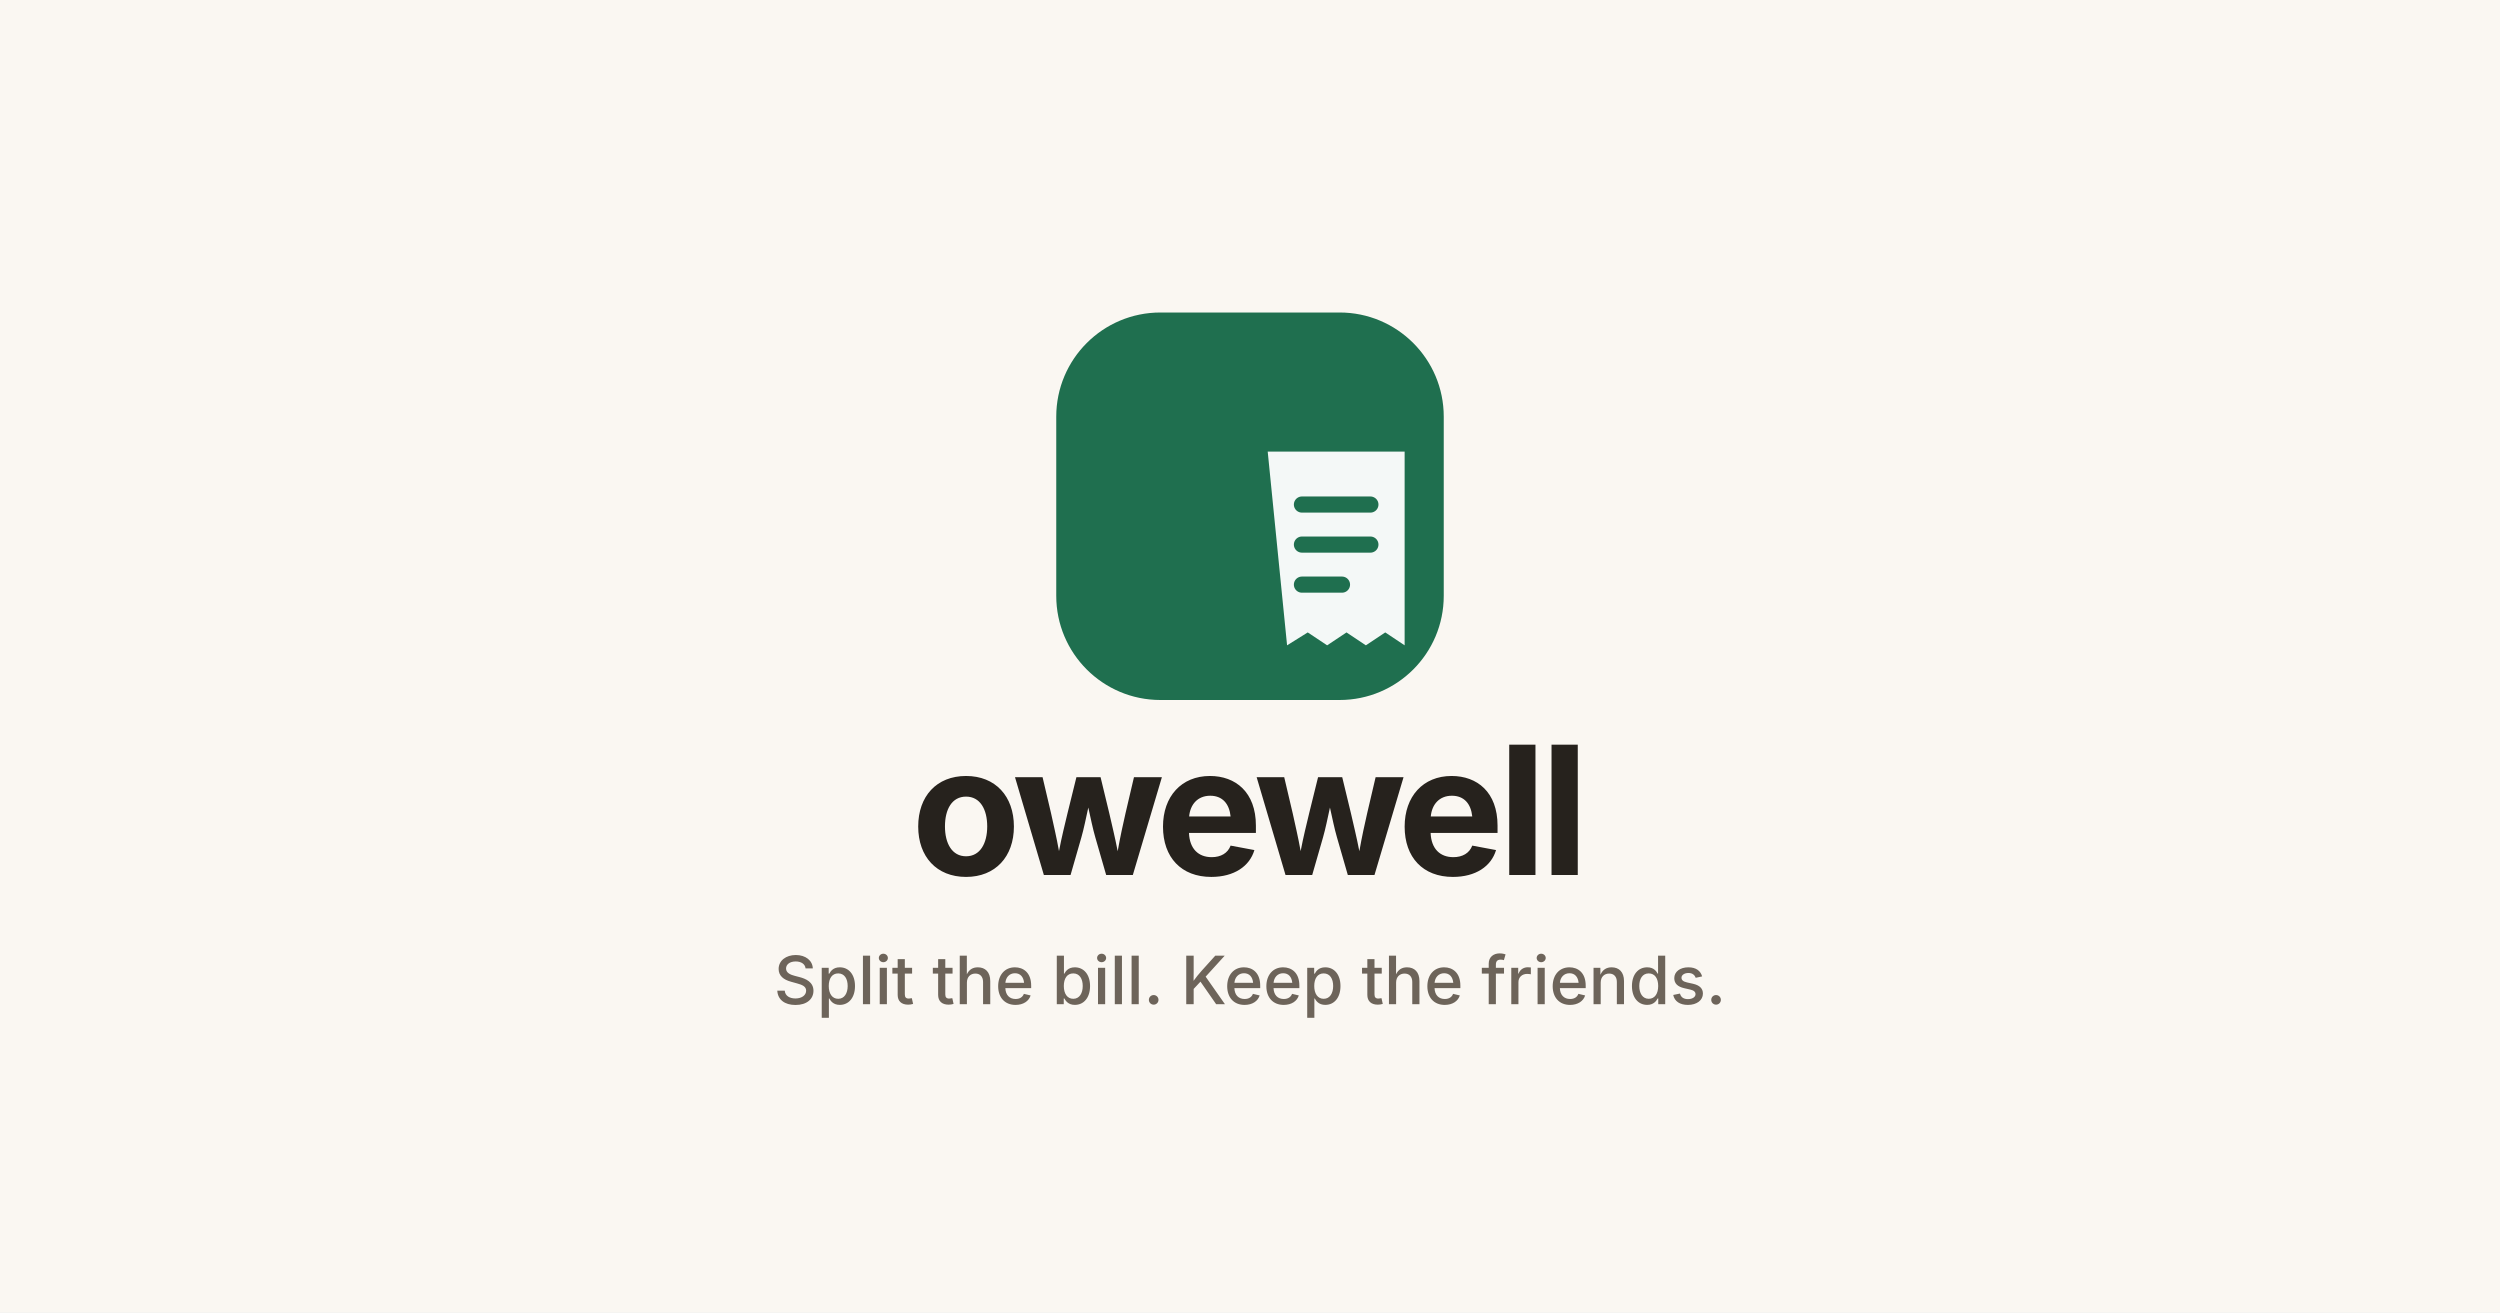
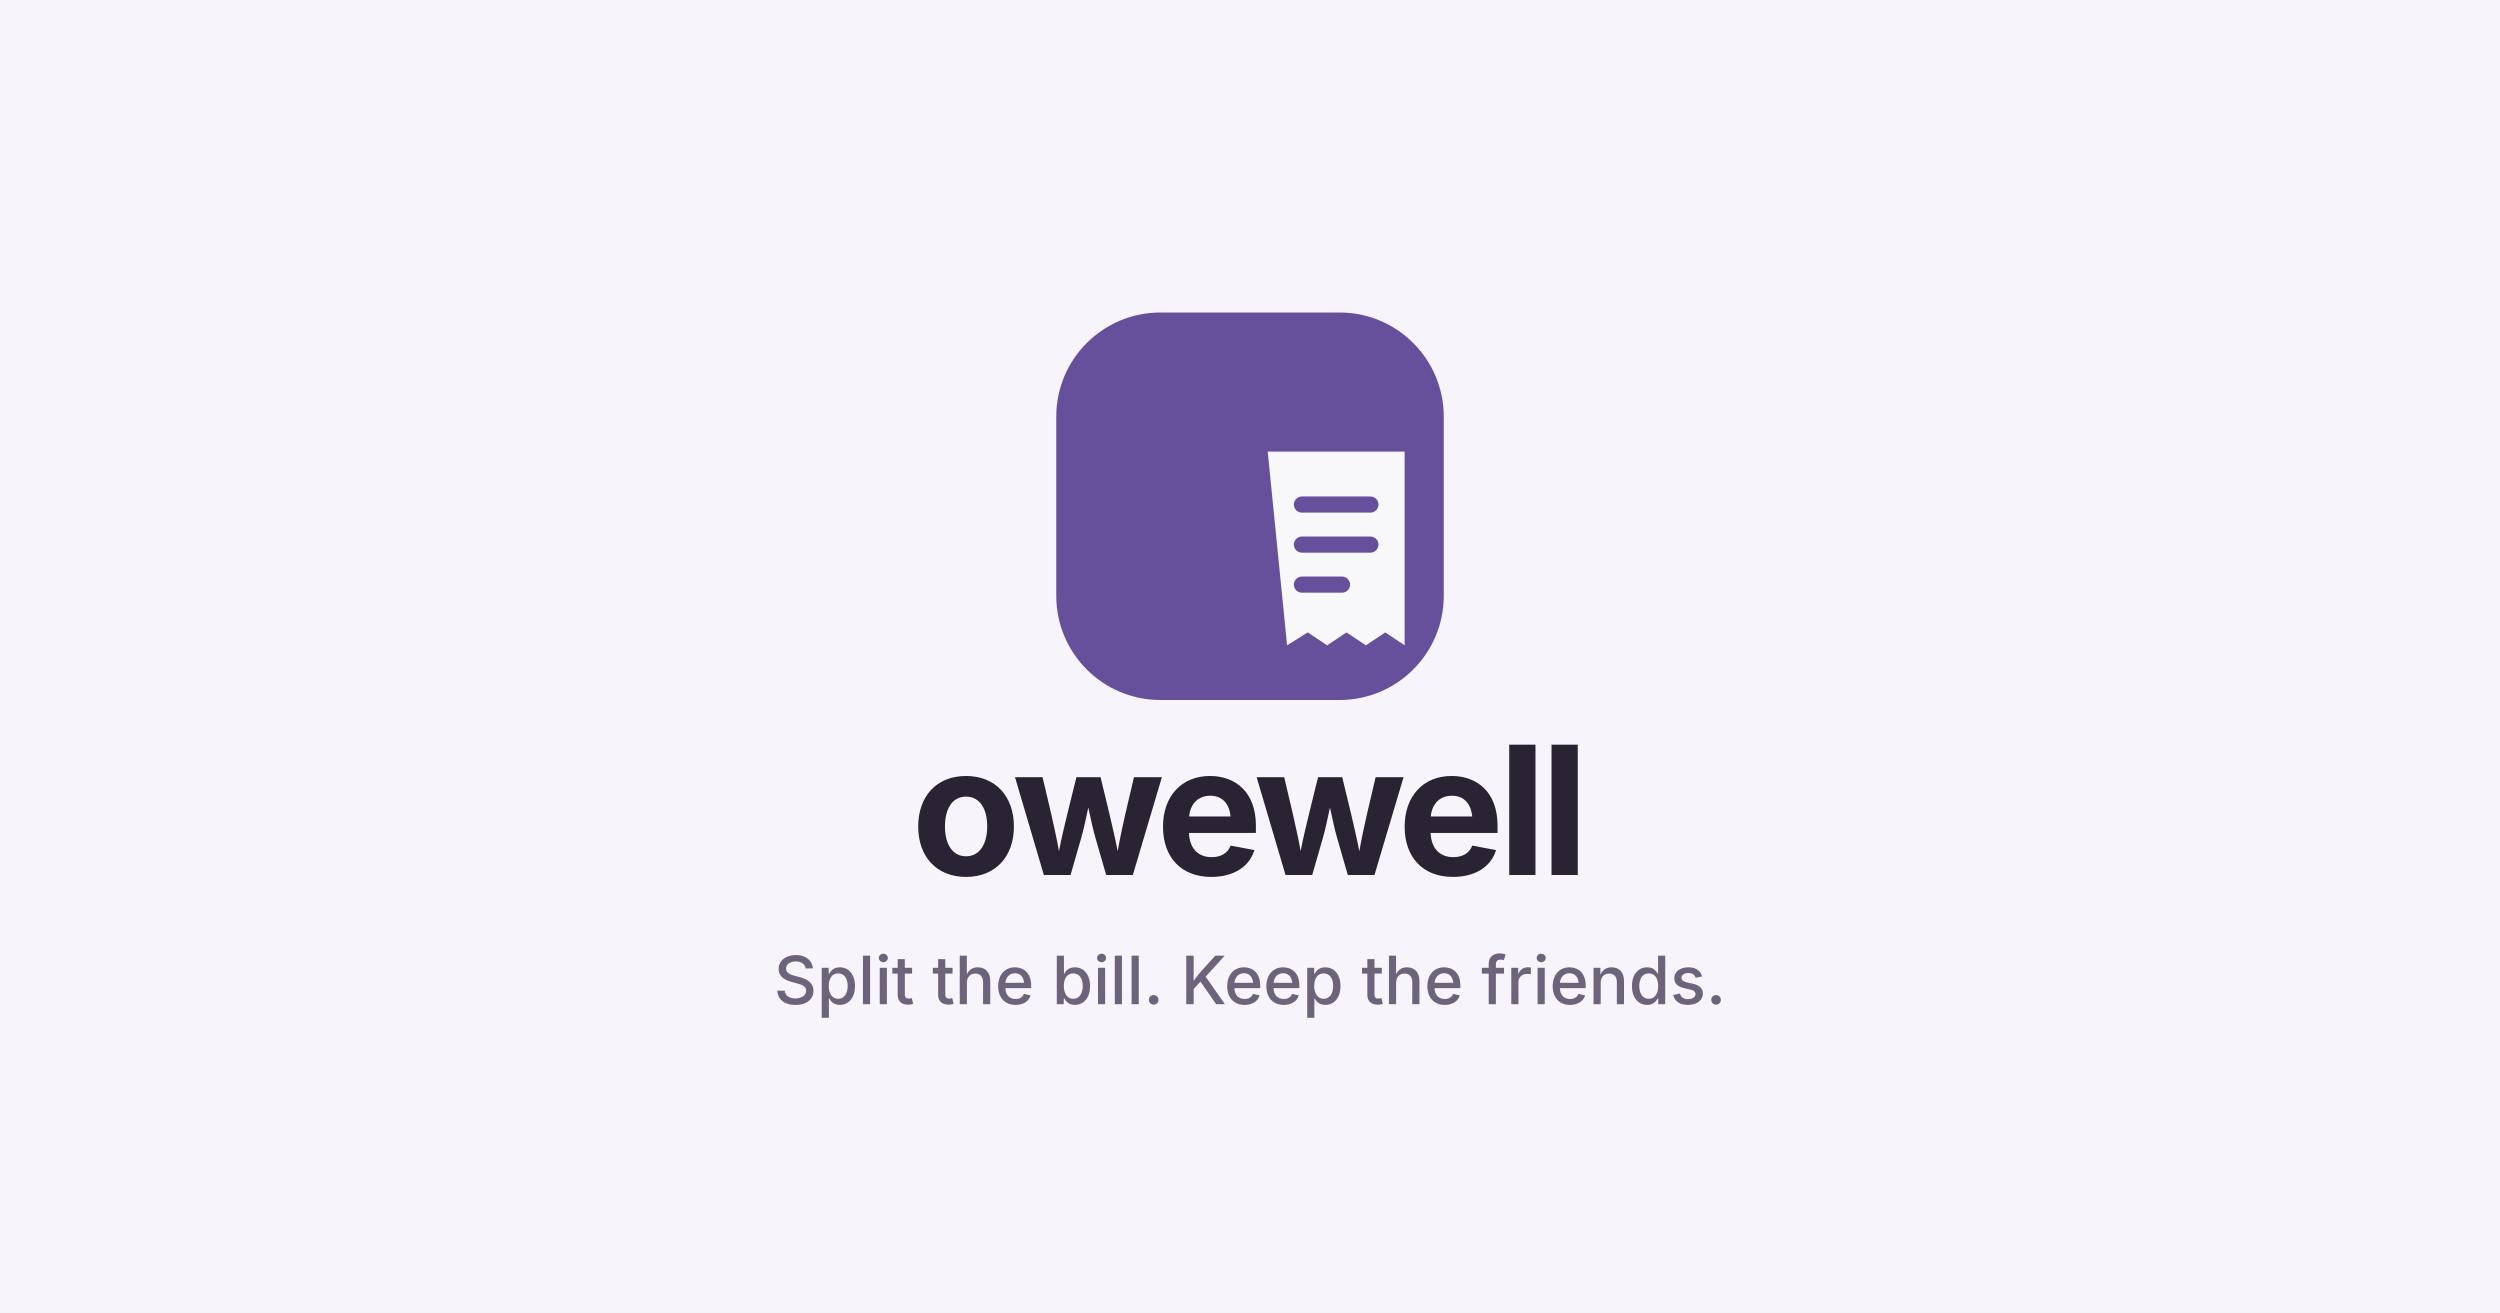
<svg xmlns="http://www.w3.org/2000/svg" width="1200" height="630" viewBox="0 0 1200 630">
-   <rect width="1200" height="630" fill="#faf7f2" />
+   <rect width="1200" height="630" fill="#f7f5fb" />
  <g transform="translate(507, 150)">
-     <rect width="186" height="186" rx="50" fill="#1f6f4f" />
+     <rect width="186" height="186" rx="50" fill="#66509c" />
    <g transform="translate(55, 37) scale(0.31)">
      <path d="M150 96 h212 v300 l-30 -20 -30 20 -30 -20 -30 20 -30 -20 -32 20 z" fill="#ffffff" fill-opacity="0.95" />
-       <path d="M203 178 h106 M203 240 h106 M203 302 h62" stroke="#1f6f4f" stroke-width="25" stroke-linecap="round" />
+       <path d="M203 178 h106 M203 240 h106 M203 302 h62" stroke="#66509c" stroke-width="25" stroke-linecap="round" />
    </g>
  </g>
-   <text x="600" y="420" text-anchor="middle" font-family="Inter, system-ui, -apple-system, sans-serif" font-size="86" font-weight="700" letter-spacing="-3" fill="#26221d">owewell</text>
-   <text x="600" y="482" text-anchor="middle" font-family="Inter, system-ui, -apple-system, sans-serif" font-size="32" font-weight="500" fill="#6d645a">Split the bill. Keep the friends.</text>
+   <text x="600" y="420" text-anchor="middle" font-family="Inter, system-ui, -apple-system, sans-serif" font-size="86" font-weight="700" letter-spacing="-3" fill="#292334">owewell</text>
+   <text x="600" y="482" text-anchor="middle" font-family="Inter, system-ui, -apple-system, sans-serif" font-size="32" font-weight="500" fill="#6d647c">Split the bill. Keep the friends.</text>
</svg>
